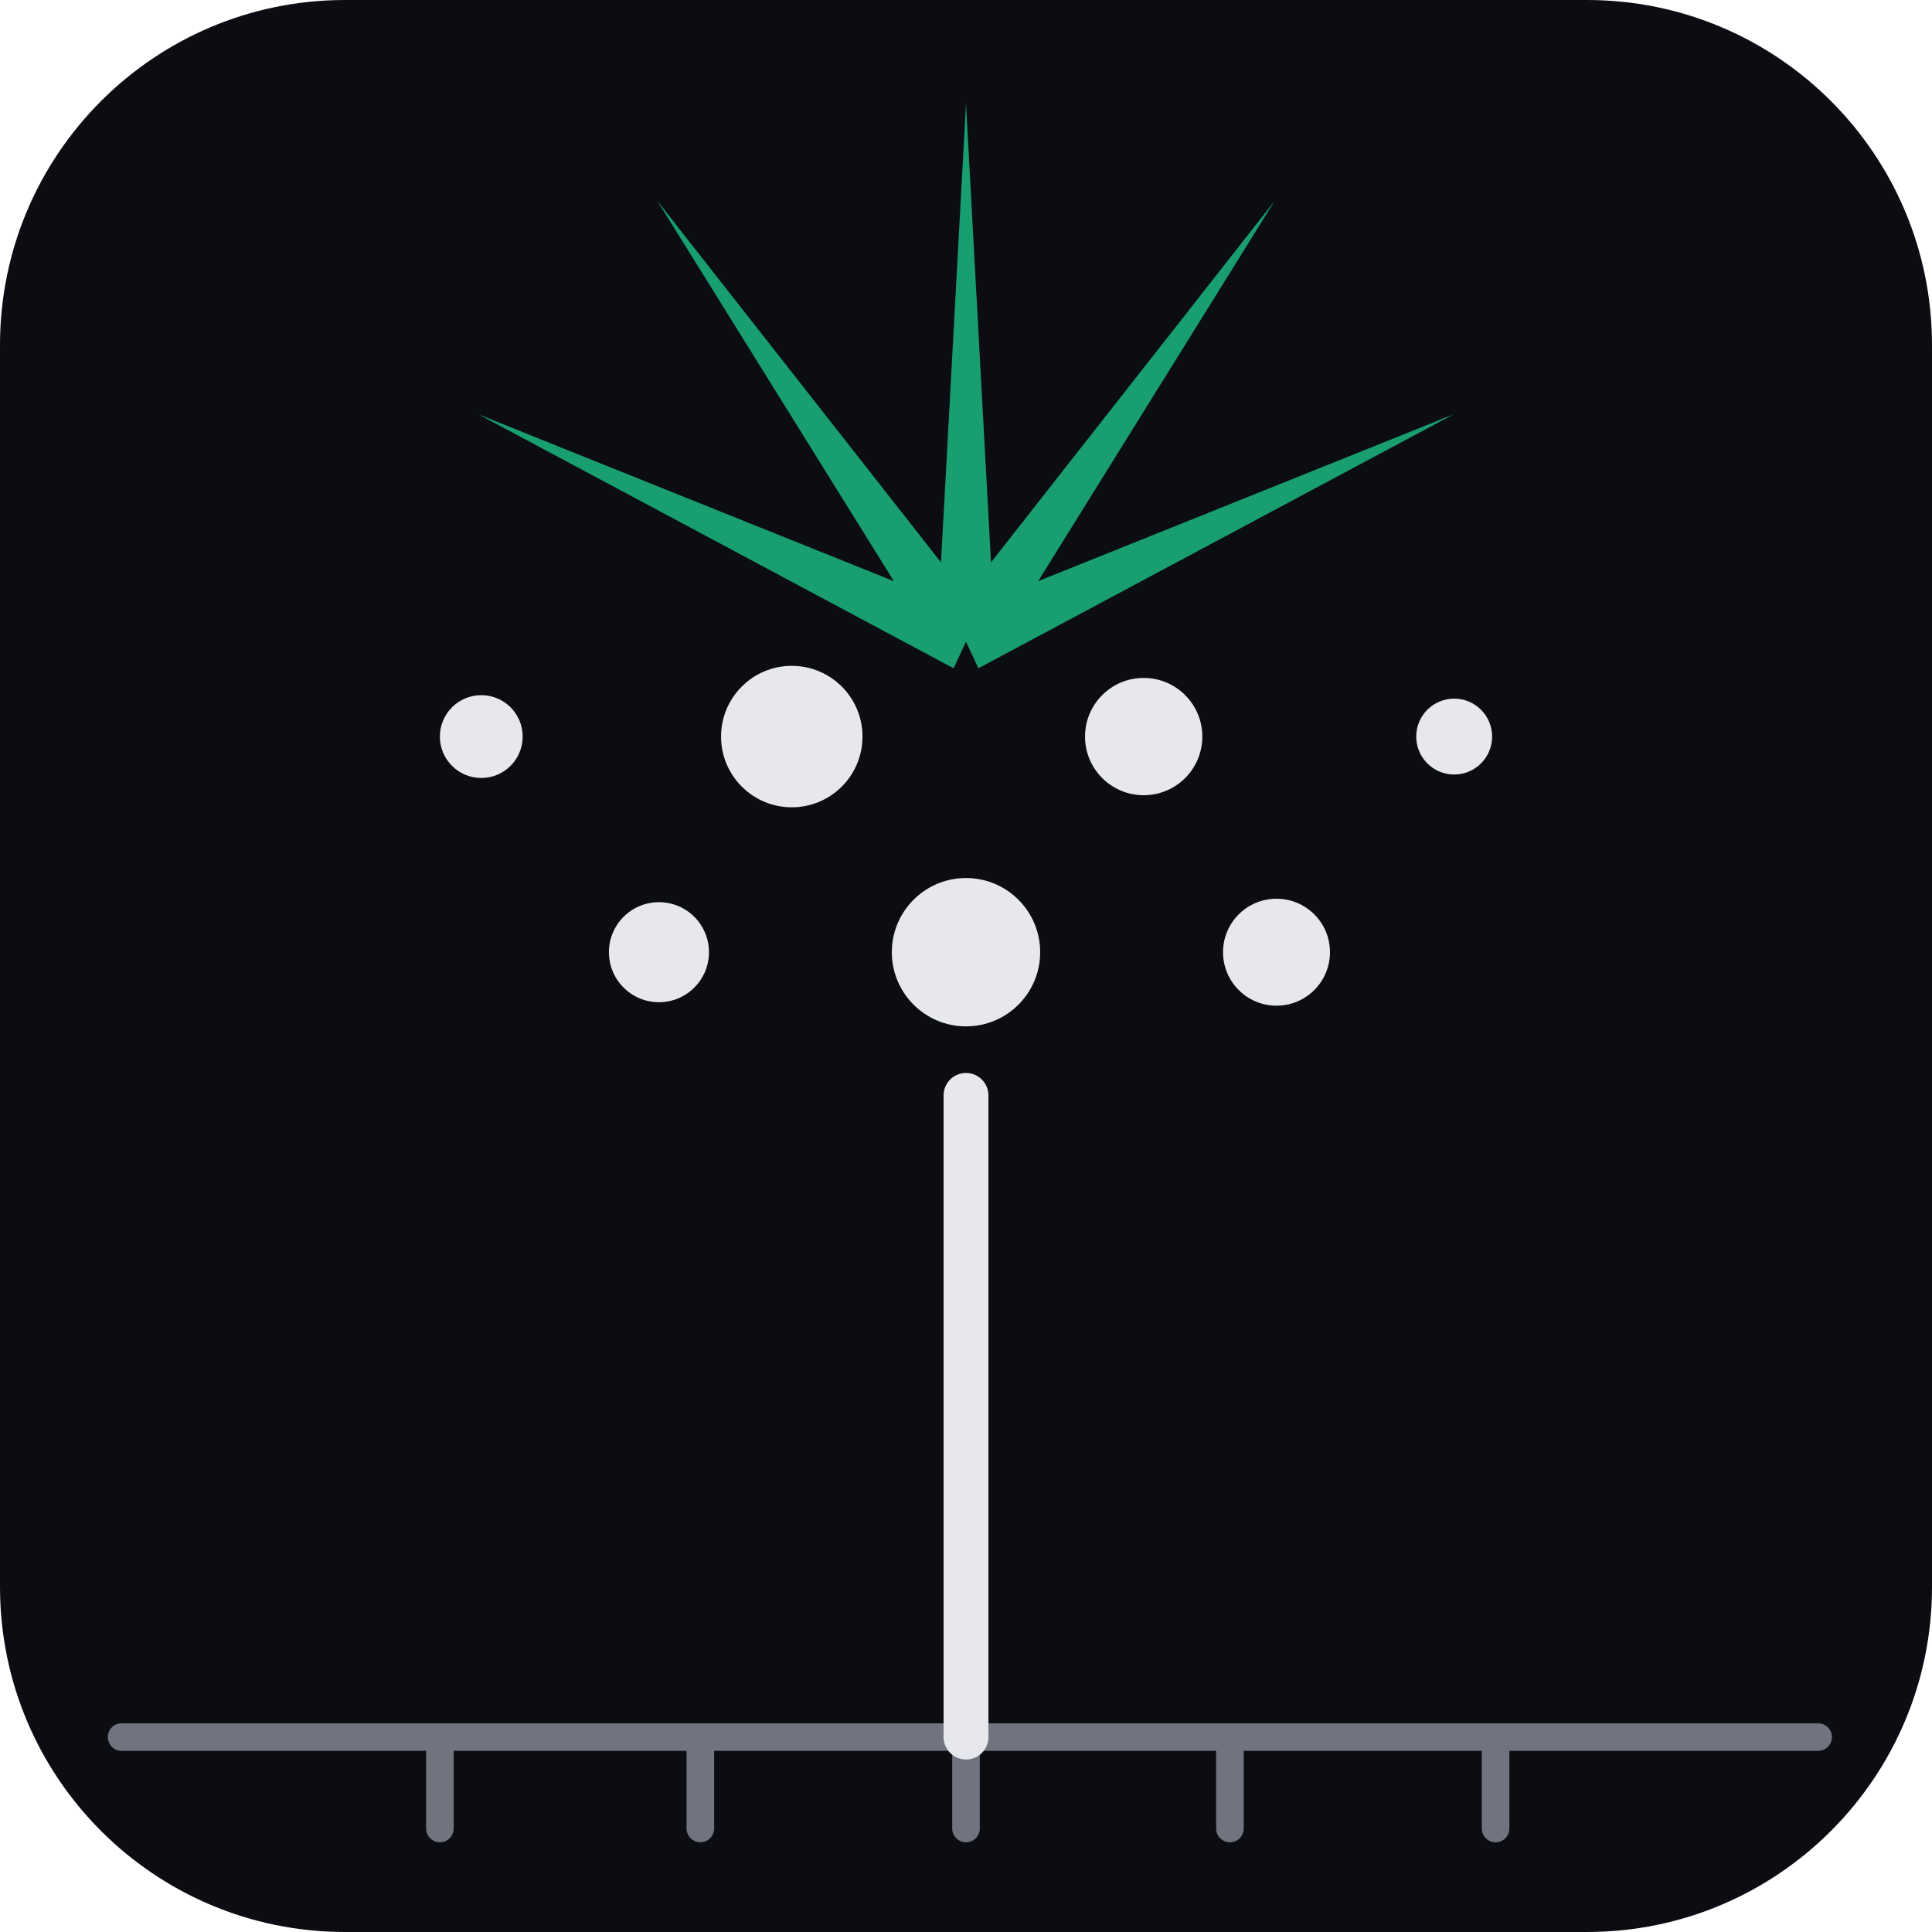
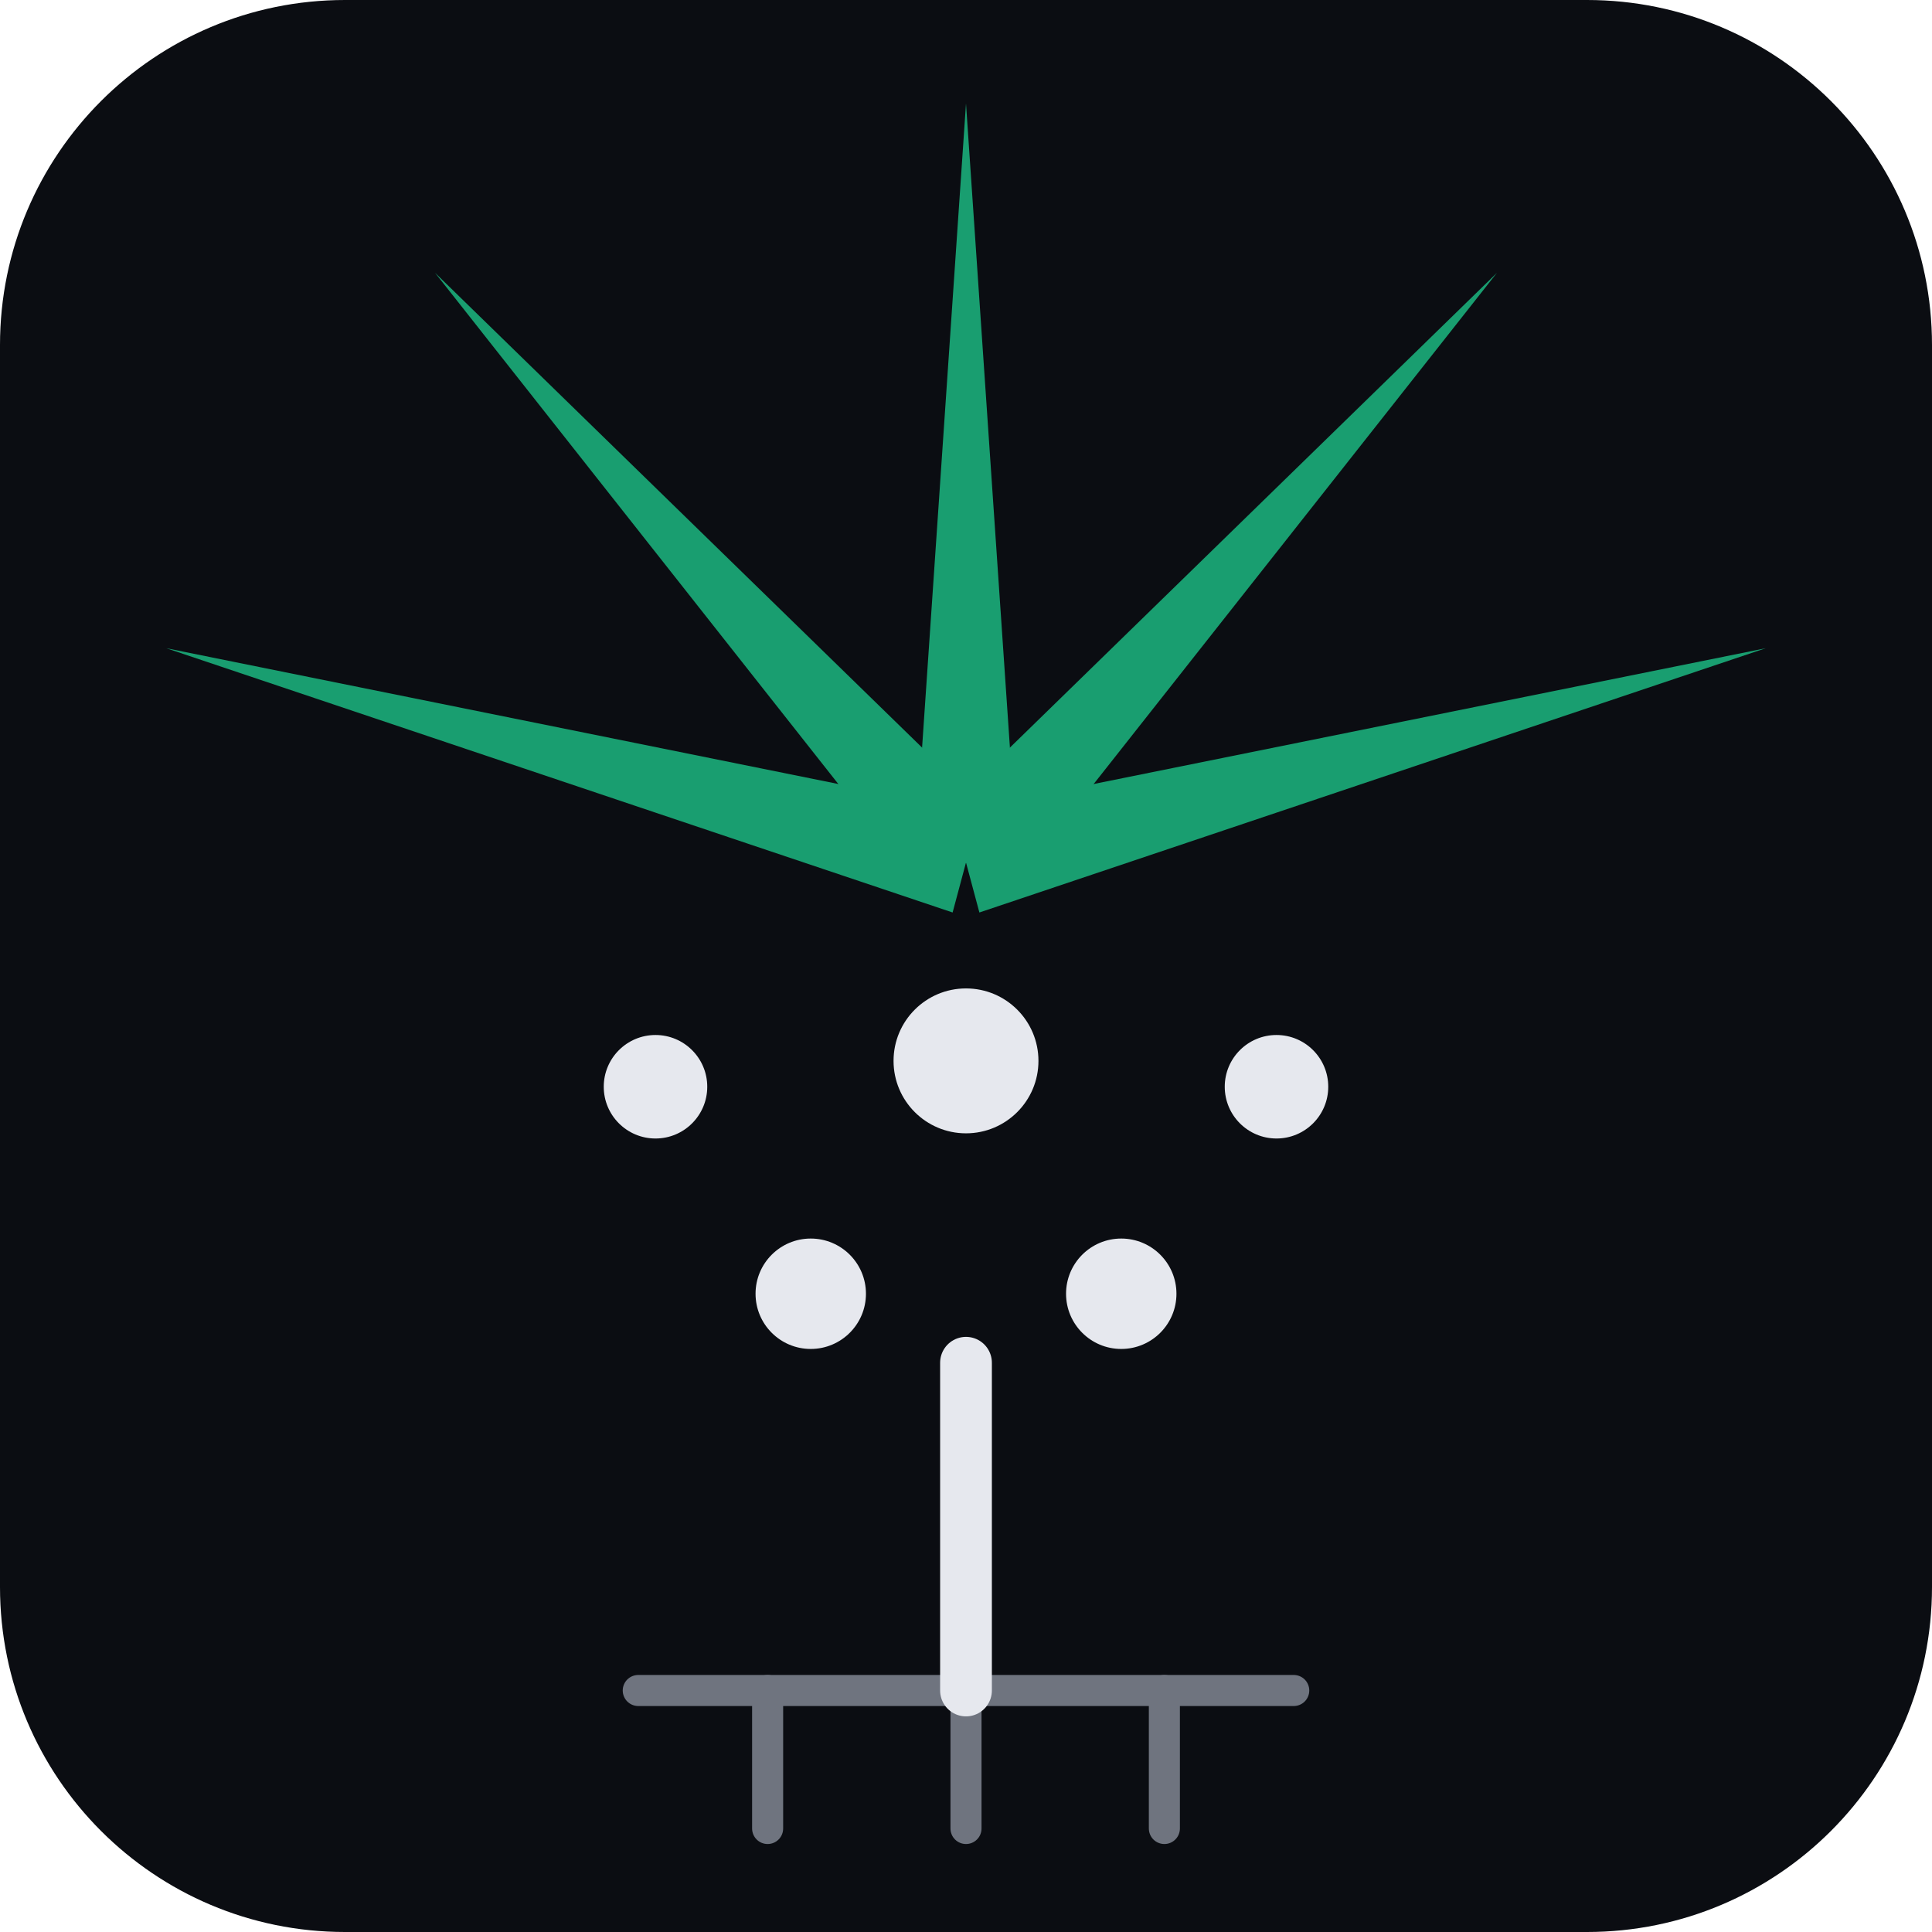
<svg xmlns="http://www.w3.org/2000/svg" viewBox="-6 -6 112 112">
  <rect x="-6" y="-6" width="112" height="112" rx="20" fill="#0b0d12" />
-   <g stroke="#6f747f" stroke-width="1.6" stroke-linecap="round">
-     <line x1="1.05" y1="94.7" x2="99.4" y2="94.7" />
-     <line x1="19.5" y1="94.7" x2="19.5" y2="100" />
-     <line x1="34.6" y1="94.7" x2="34.6" y2="100" />
-     <line x1="50" y1="94.7" x2="50" y2="100" />
-     <line x1="65.3" y1="94.7" x2="65.3" y2="100" />
-     <line x1="80.7" y1="94.7" x2="80.7" y2="100" />
+   <g stroke="#6f747f" stroke-width="1.8" stroke-linecap="round">
+     <line x1="31" y1="92" x2="69" y2="92" />
+     <line x1="38.5" y1="92" x2="38.5" y2="100" />
+     <line x1="50" y1="92" x2="50" y2="100" />
+     <line x1="61.5" y1="92" x2="61.5" y2="100" />
  </g>
-   <line x1="50" y1="94.7" x2="50" y2="57.5" stroke="#e6e8ee" stroke-width="2.6" stroke-linecap="round" />
+   <line x1="50" y1="92" x2="50" y2="73" stroke="#e6e8ee" stroke-width="3" stroke-linecap="round" />
  <g fill="#e6e8ee">
-     <circle cx="21.9" cy="36.7" r="2.4" />
-     <circle cx="39.9" cy="36.7" r="4.1" />
-     <circle cx="60.3" cy="36.7" r="3.4" />
-     <circle cx="78.3" cy="36.7" r="2.2" />
-     <circle cx="32.2" cy="49.2" r="2.9" />
-     <circle cx="50" cy="49.2" r="4.3" />
-     <circle cx="68" cy="49.2" r="3.1" />
+     <circle cx="32" cy="57" r="3" />
+     <circle cx="50" cy="55.5" r="4.2" />
+     <circle cx="68" cy="57" r="3" />
+     <circle cx="41" cy="69" r="3.2" />
+     <circle cx="59" cy="69" r="3.2" />
  </g>
  <g fill="#199e70">
-     <polygon points="50.718,29.659 21.723,18.014 49.282,32.741" />
-     <polygon points="51.393,30.225 32.104,5.642 48.607,32.175" />
-     <polygon points="51.7,31.2 50,0 48.3,31.2" />
-     <polygon points="51.393,32.175 67.896,5.642 48.607,30.225" />
-     <polygon points="50.718,32.741 78.277,18.014 49.282,29.659" />
+     <polygon points="50.776,41.102 3.636,31.577 49.224,46.898" />
+     <polygon points="52.229,41.993 19.22,9.815 47.771,46.007" />
+     <polygon points="53,44 50,0 47,44" />
+     <polygon points="52.229,46.007 80.78,9.815 47.771,41.993" />
+     <polygon points="50.776,46.898 96.364,31.577 49.224,41.102" />
  </g>
</svg>
